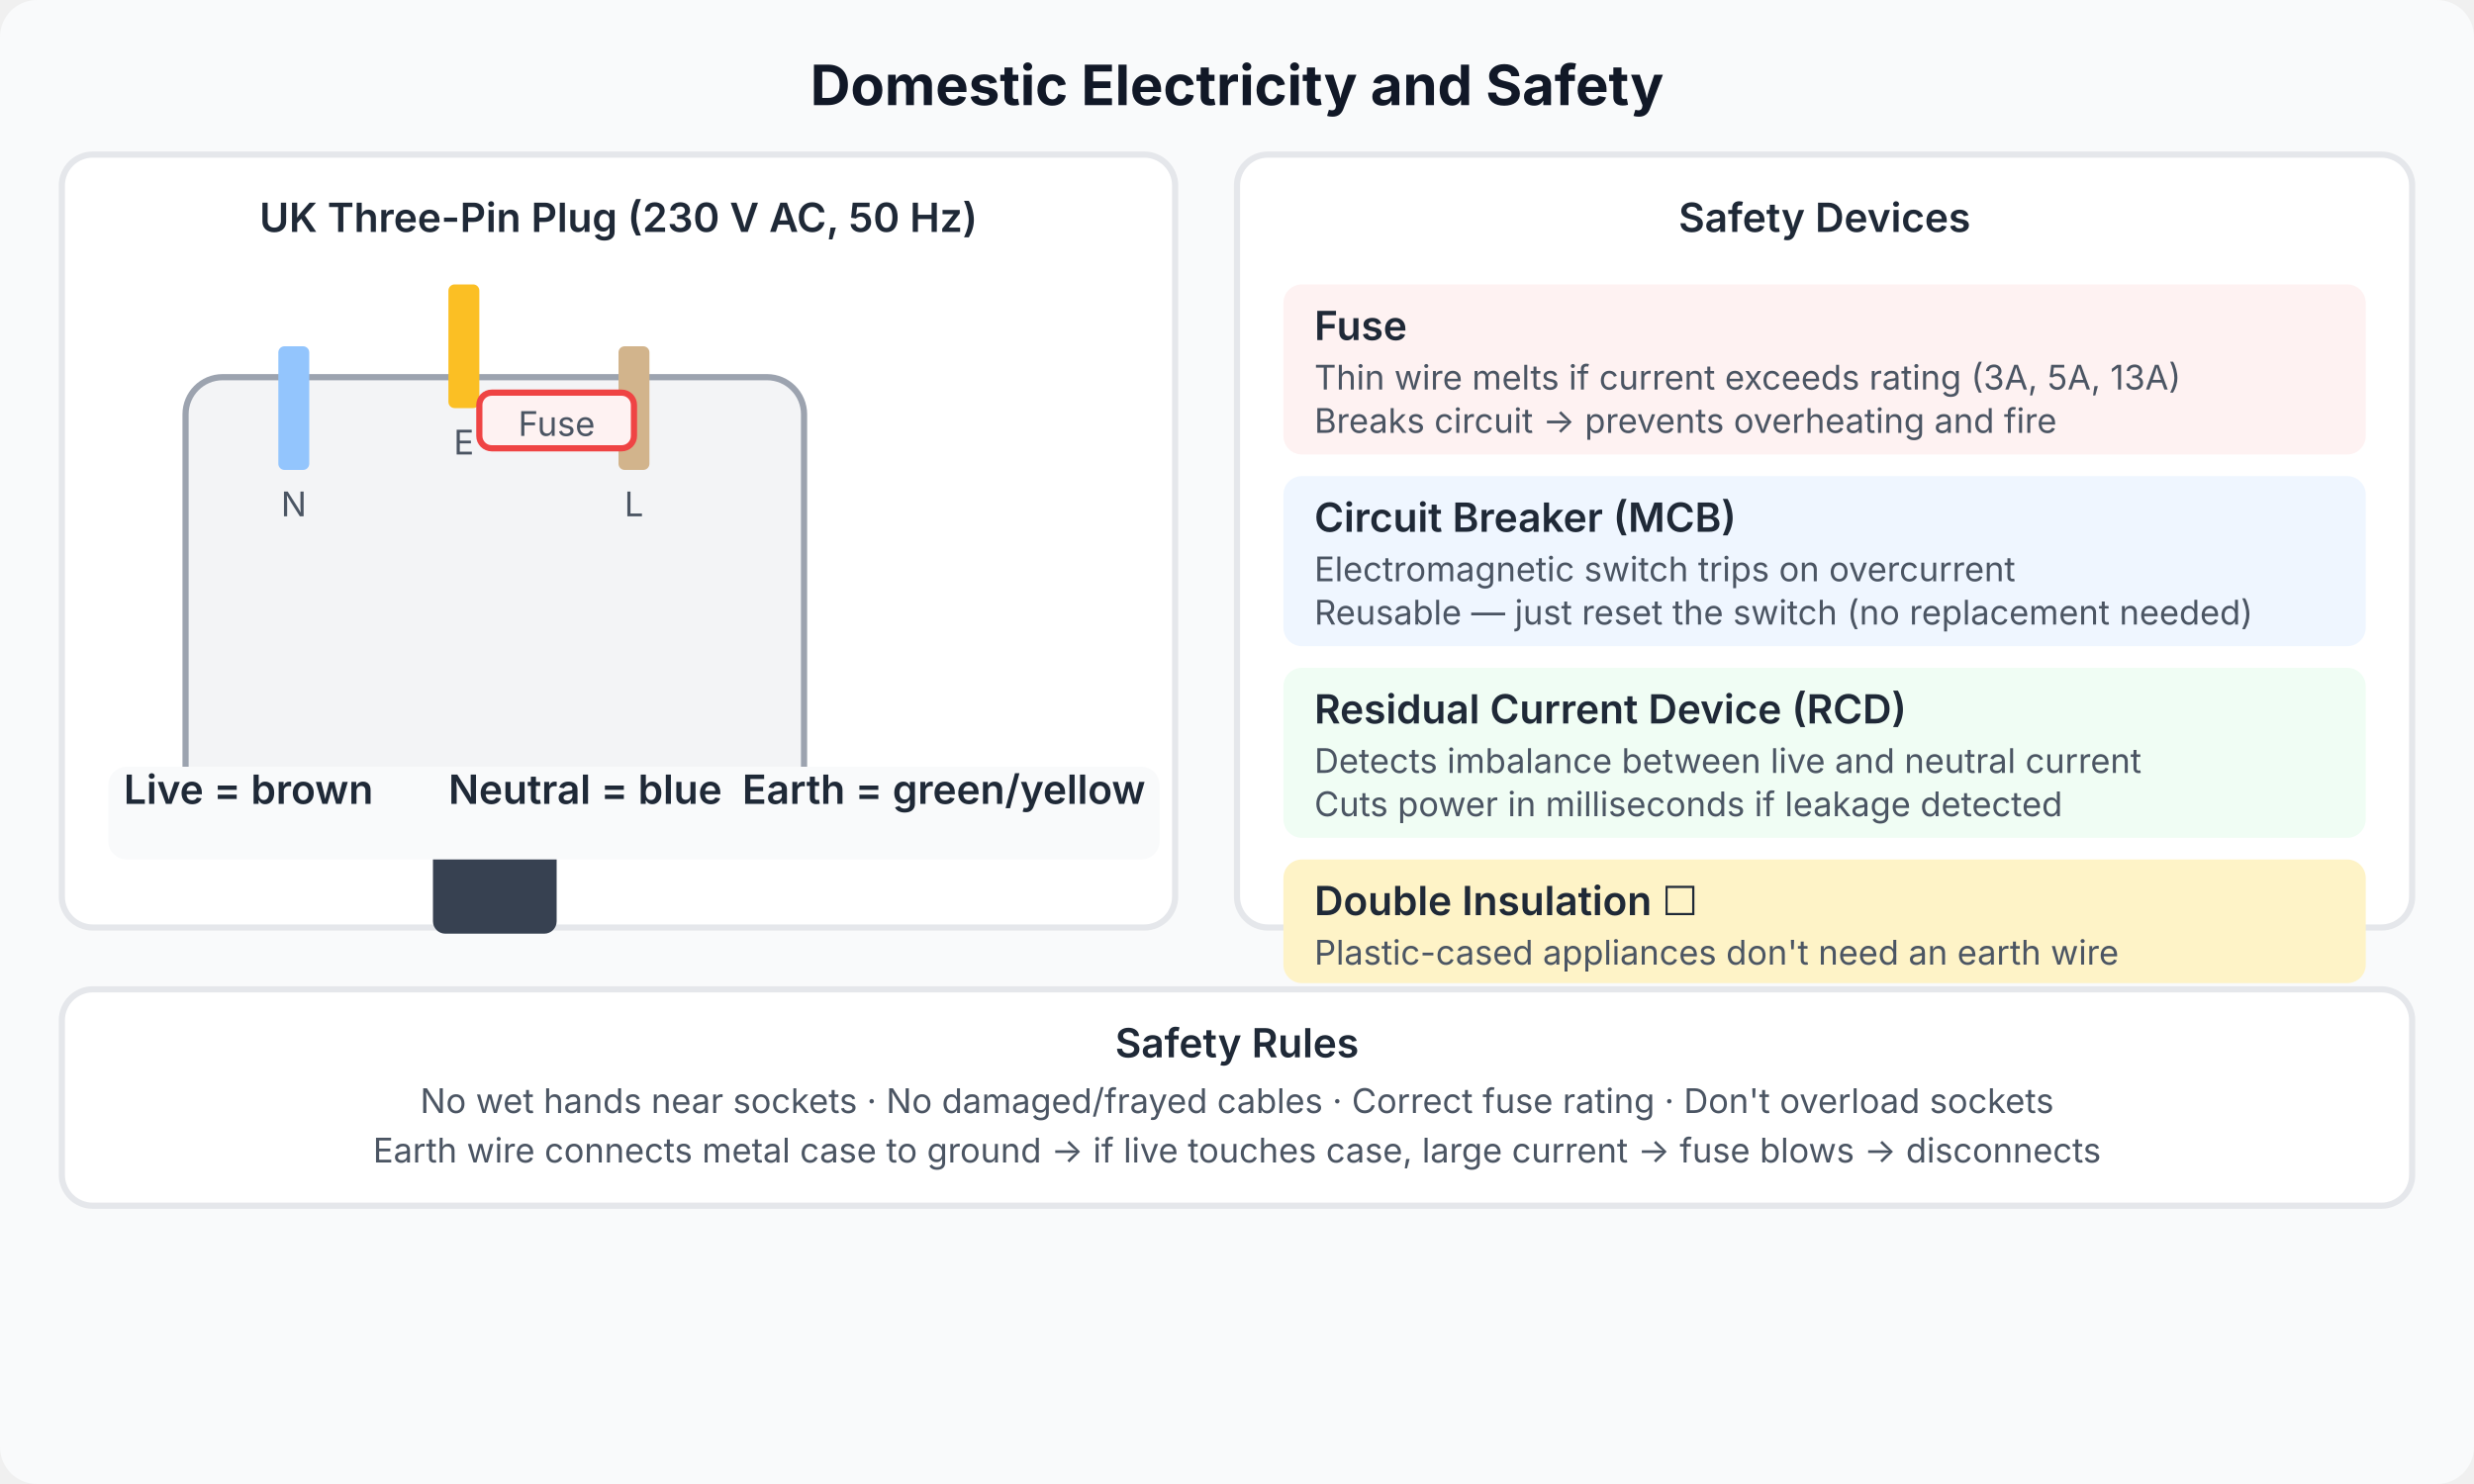
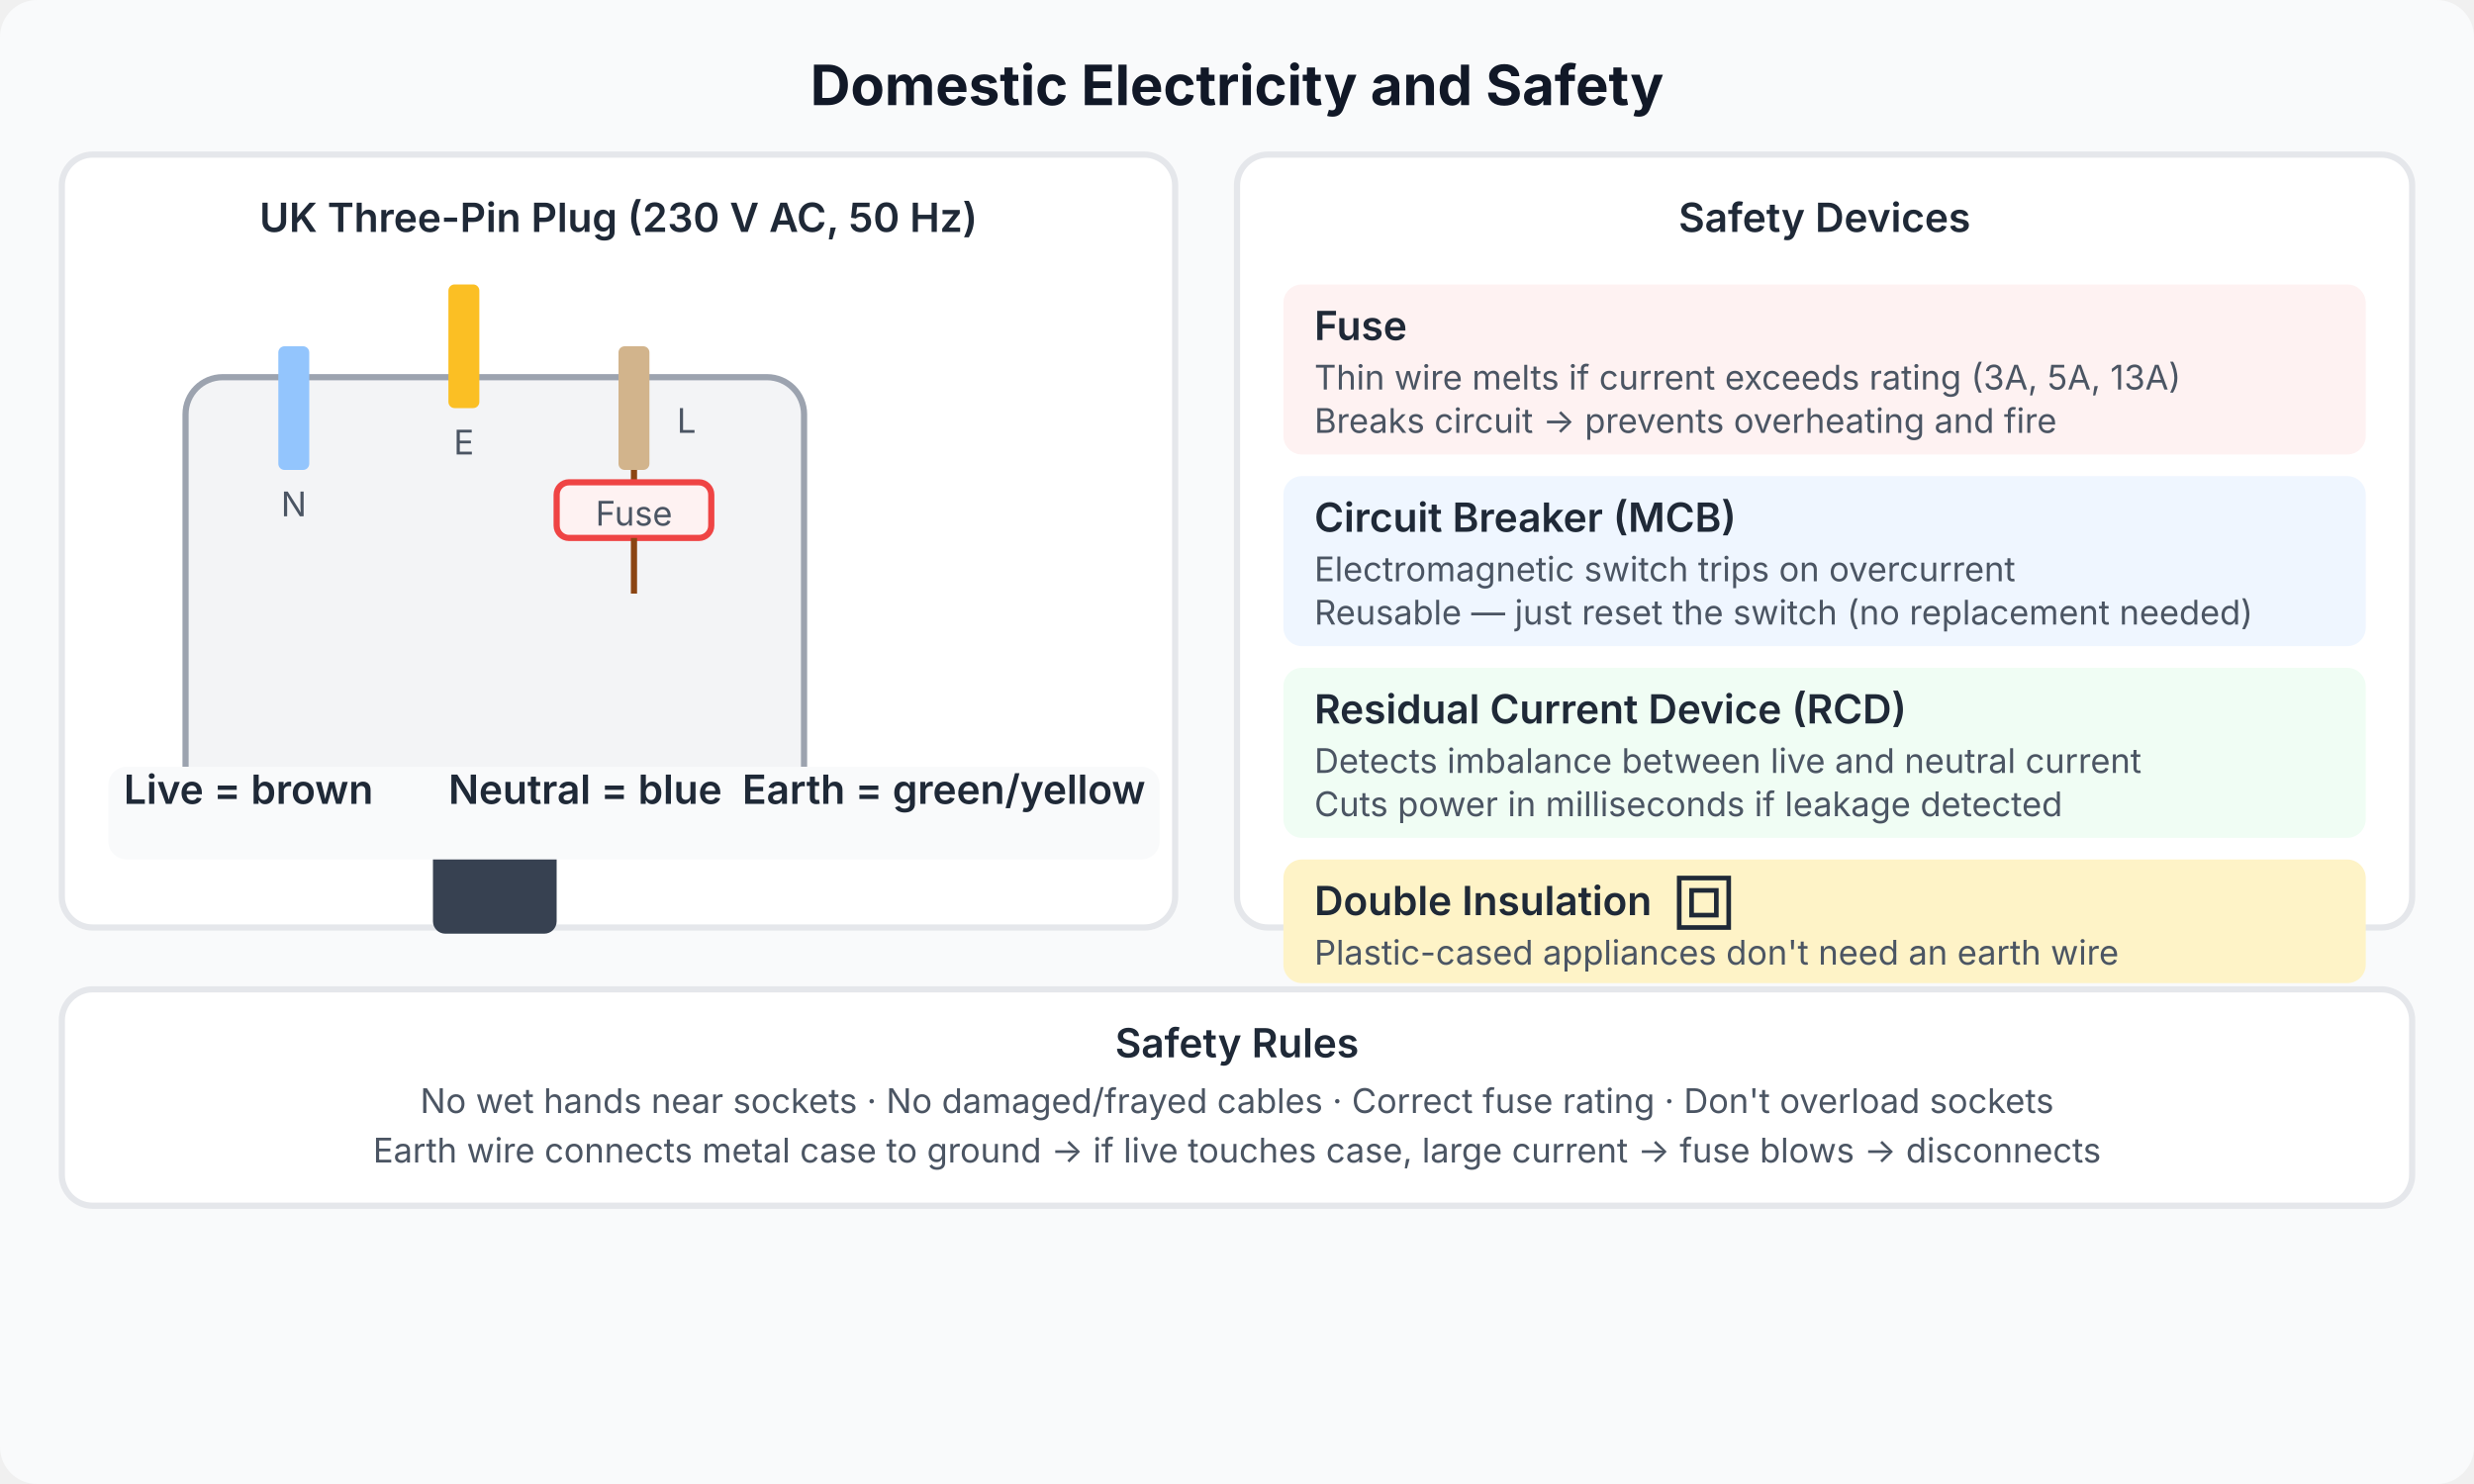
<svg xmlns="http://www.w3.org/2000/svg" viewBox="0 0 800 480" role="img" aria-labelledby="title desc">
  <defs>
    <style>
      .title { font-family: system-ui, -apple-system, BlinkMacSystemFont, sans-serif; font-size: 18px; font-weight: 700; fill: #111827; }
      .label { font-family: system-ui, -apple-system, BlinkMacSystemFont, sans-serif; font-size: 13px; font-weight: 600; fill: #1f2937; }
      .sublabel { font-family: system-ui, -apple-system, BlinkMacSystemFont, sans-serif; font-size: 11px; fill: #4b5563; }
      .line { stroke: #6b7280; stroke-width: 1.5; fill: none; }
      .label-bg { fill: #f9fafb; }
      .wire-live { fill: none; stroke: #8b4513; stroke-width: 3; }
      .wire-neutral { fill: none; stroke: #3b82f6; stroke-width: 3; }
      .wire-earth { fill: none; stroke: #22c55e; stroke-width: 3; }
      .box { fill: #ffffff; stroke: #e5e7eb; stroke-width: 2; }
      .fuse { fill: #fef2f2; stroke: #ef4444; stroke-width: 2; }
    </style>
  </defs>
  <rect width="800" height="480" fill="#f9fafb" rx="12" />
  <text x="400" y="34" text-anchor="middle" class="title">Domestic Electricity and Safety</text>
  <rect x="20" y="50" width="360" height="250" rx="10" class="box" />
  <text x="200" y="75" text-anchor="middle" class="label">UK Three-Pin Plug (230 V AC, 50 Hz)</text>
  <g transform="translate(60, 92)">
    <rect x="0" y="30" width="200" height="140" rx="12" fill="#f3f4f6" stroke="#9ca3af" stroke-width="2" />
    <rect x="85" y="0" width="10" height="40" rx="2" fill="#fbbf24" />
    <text x="90" y="55" text-anchor="middle" class="sublabel" fill="#22c55e">E</text>
    <rect x="30" y="20" width="10" height="40" rx="2" fill="#93c5fd" />
    <text x="35" y="75" text-anchor="middle" class="sublabel" fill="#3b82f6">N</text>
    <rect x="140" y="20" width="10" height="40" rx="2" fill="#d2b48c" />
-     <text x="145" y="75" text-anchor="middle" class="sublabel" fill="#8b4513">L</text>
-     <rect x="95" y="35" width="50" height="18" rx="4" class="fuse" />
-     <text x="120" y="49" text-anchor="middle" class="sublabel" fill="#dc2626">Fuse</text>
+     <text x="162" y="48" text-anchor="middle" class="sublabel" fill="#8b4513">L</text>
+     <line x1="145" y1="60" x2="145" y2="64" stroke="#8b4513" stroke-width="2" />
+     <rect x="120" y="64" width="50" height="18" rx="4" class="fuse" />
+     <text x="145" y="78" text-anchor="middle" class="sublabel" fill="#dc2626">Fuse</text>
+     <line x1="145" y1="82" x2="145" y2="100" stroke="#8b4513" stroke-width="2" />
    <rect x="70" y="160" width="60" height="14" rx="3" fill="#9ca3af" />
    <rect x="80" y="170" width="40" height="40" rx="4" fill="#374151" />
  </g>
  <g transform="translate(40, 260)">
    <rect x="-5" y="-12" width="340" height="30" rx="6" fill="#f9fafb" />
    <text x="0" y="0" class="label" fill="#8b4513">Live = brown</text>
    <text x="105" y="0" class="label" fill="#3b82f6">Neutral = blue</text>
    <text x="200" y="0" class="label" fill="#22c55e">Earth = green/yellow</text>
  </g>
  <rect x="400" y="50" width="380" height="250" rx="10" class="box" />
  <text x="590" y="75" text-anchor="middle" class="label">Safety Devices</text>
  <g transform="translate(415, 92)">
    <rect x="0" y="0" width="350" height="55" rx="6" fill="#fef2f2" />
    <text x="10" y="18" class="label" fill="#dc2626">Fuse</text>
    <text x="10" y="34" class="sublabel">Thin wire melts if current exceeds rating (3A, 5A, 13A)</text>
    <text x="10" y="48" class="sublabel">Breaks circuit → prevents overheating and fire</text>
    <rect x="0" y="62" width="350" height="55" rx="6" fill="#eff6ff" />
    <text x="10" y="80" class="label" fill="#3b82f6">Circuit Breaker (MCB)</text>
    <text x="10" y="96" class="sublabel">Electromagnetic switch trips on overcurrent</text>
    <text x="10" y="110" class="sublabel">Reusable — just reset the switch (no replacement needed)</text>
    <rect x="0" y="124" width="350" height="55" rx="6" fill="#f0fdf4" />
    <text x="10" y="142" class="label" fill="#22c55e">Residual Current Device (RCD)</text>
    <text x="10" y="158" class="sublabel">Detects imbalance between live and neutral current</text>
    <text x="10" y="172" class="sublabel">Cuts power in milliseconds if leakage detected</text>
    <rect x="0" y="186" width="350" height="40" rx="6" fill="#fef3c7" />
-     <text x="10" y="204" class="label">Double Insulation ☐</text>
+     <text x="10" y="204" class="label">Double Insulation</text>
+     <rect x="128" y="192" width="16" height="16" fill="none" stroke="#1f2937" stroke-width="1.5" />
+     <rect x="132" y="196" width="8" height="8" fill="none" stroke="#1f2937" stroke-width="1.5" />
    <text x="10" y="220" class="sublabel">Plastic-cased appliances don't need an earth wire</text>
  </g>
  <rect x="20" y="320" width="760" height="70" rx="10" class="box" />
  <text x="400" y="342" text-anchor="middle" class="label">Safety Rules</text>
  <text x="400" y="360" text-anchor="middle" class="sublabel">No wet hands near sockets · No damaged/frayed cables · Correct fuse rating · Don't overload sockets</text>
  <text x="400" y="376" text-anchor="middle" class="sublabel">Earth wire connects metal case to ground → if live touches case, large current → fuse blows → disconnects</text>
</svg>
